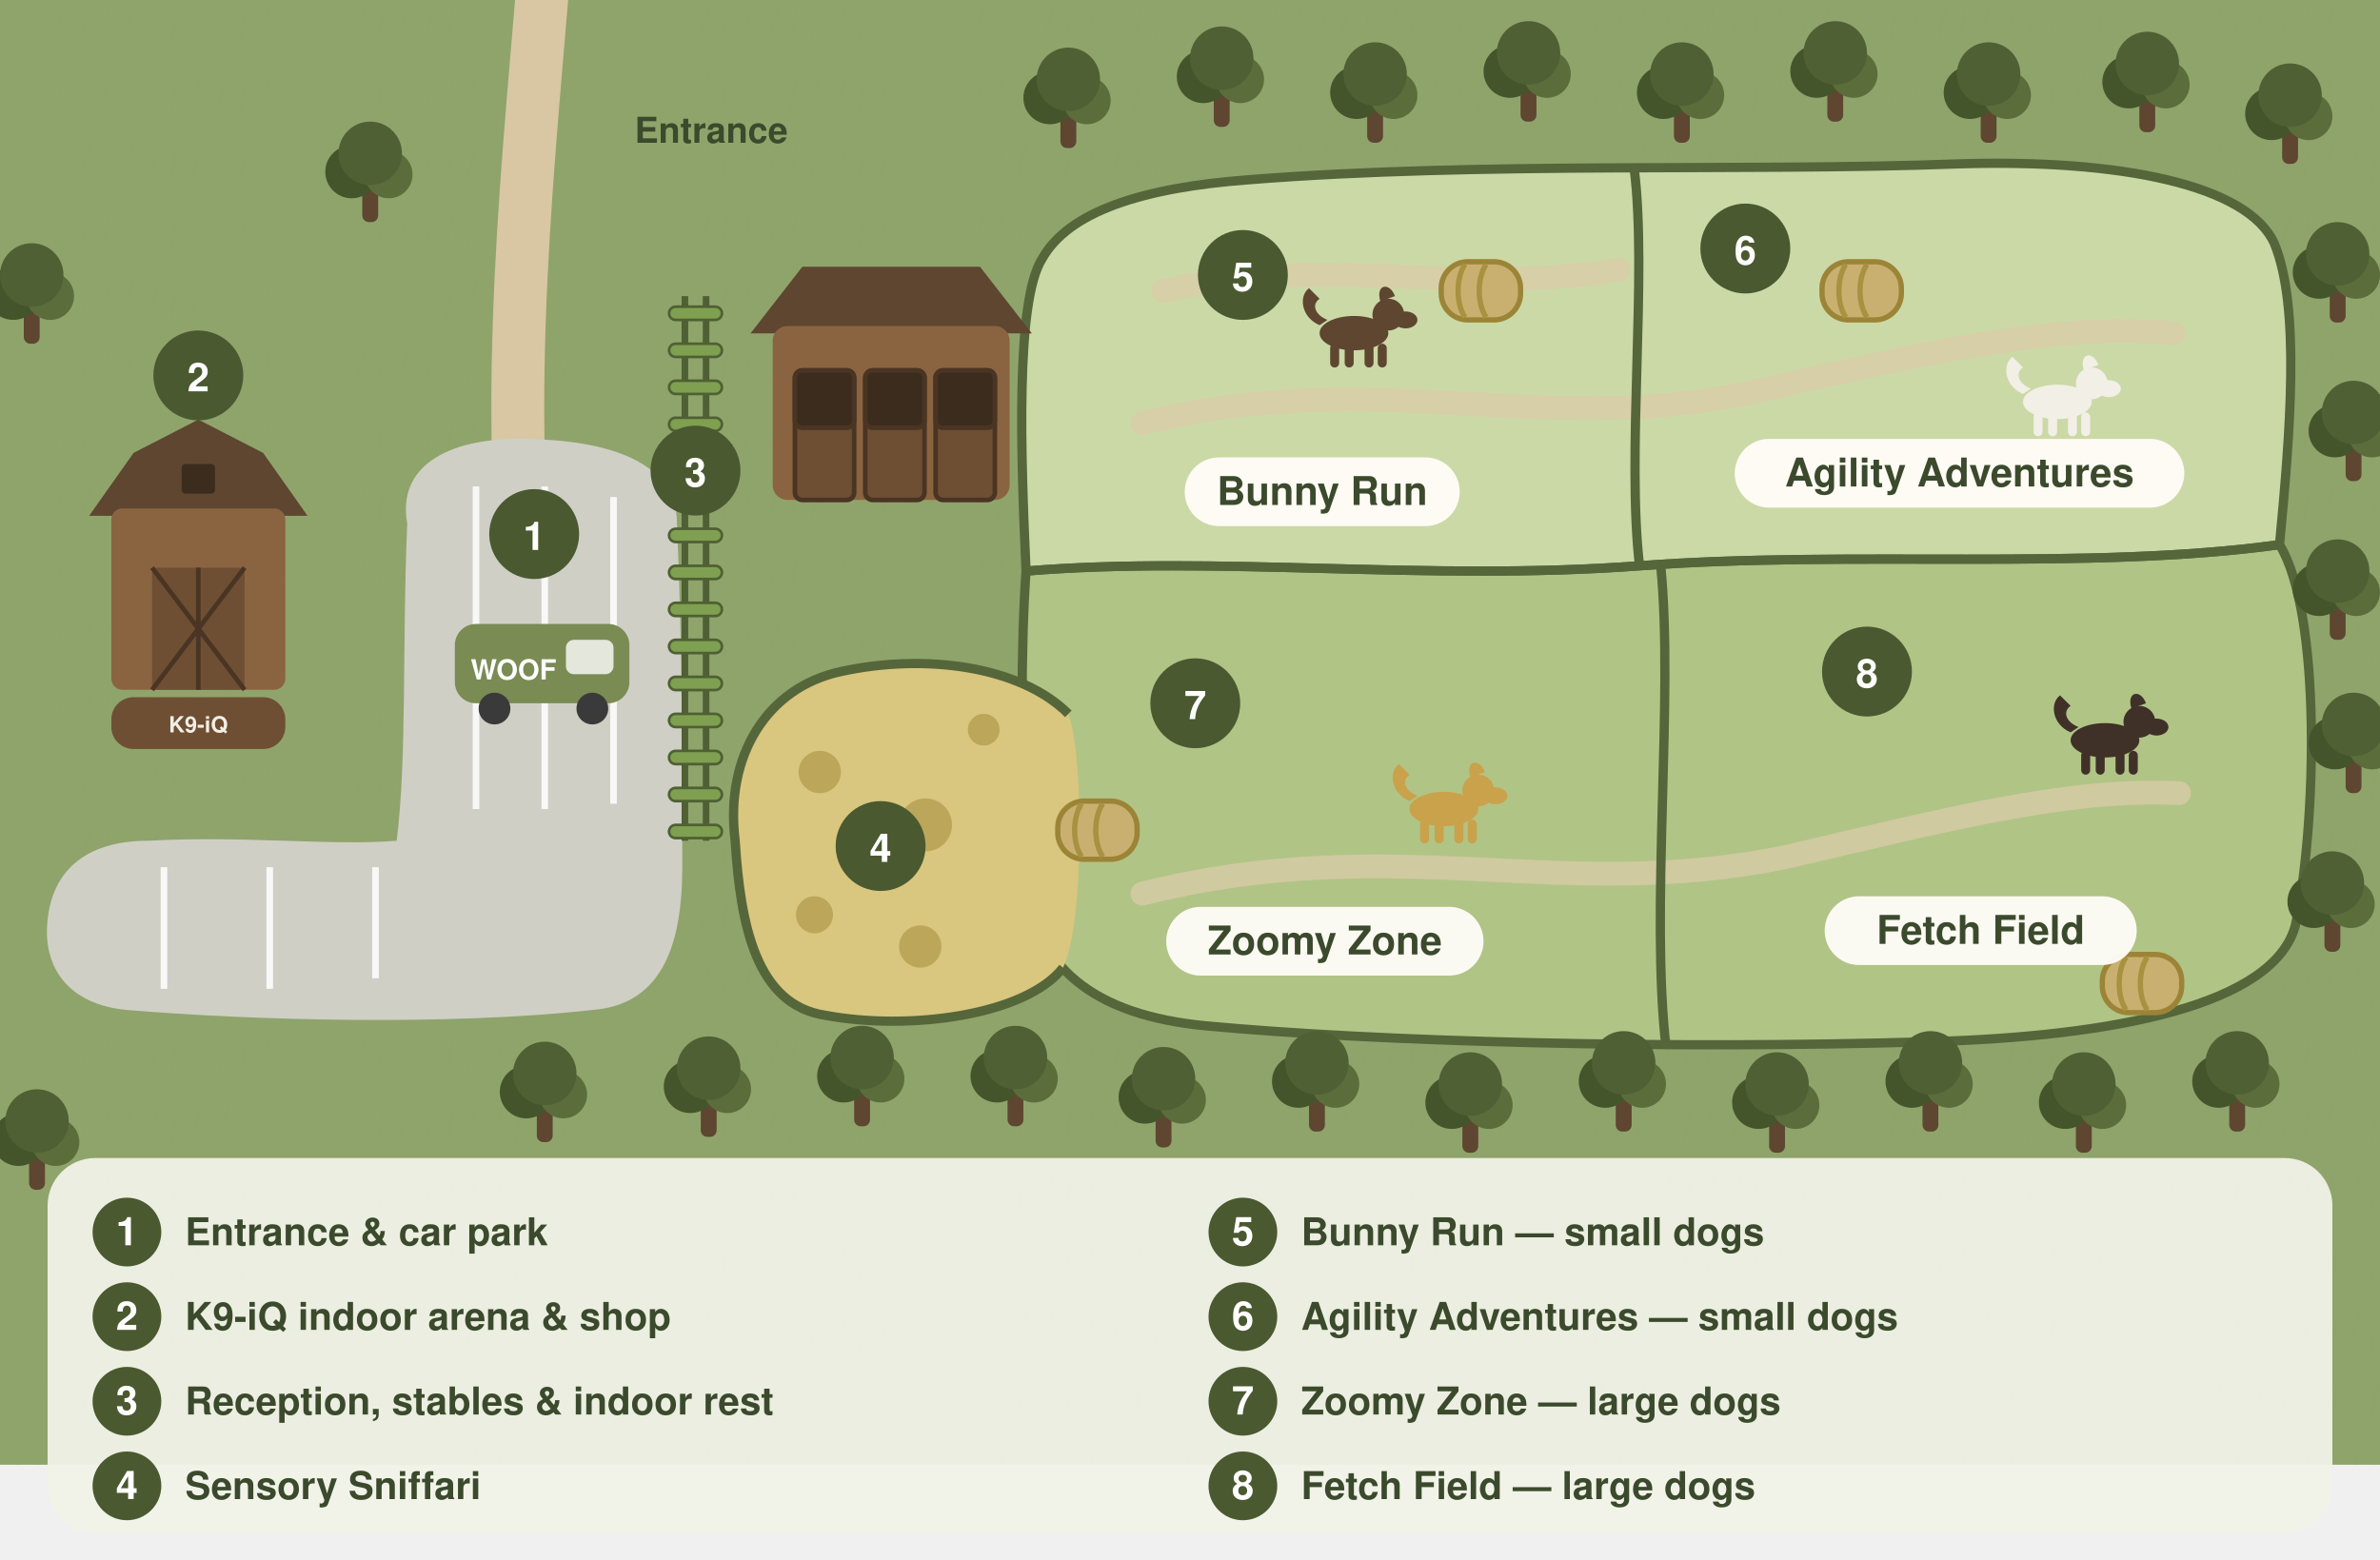
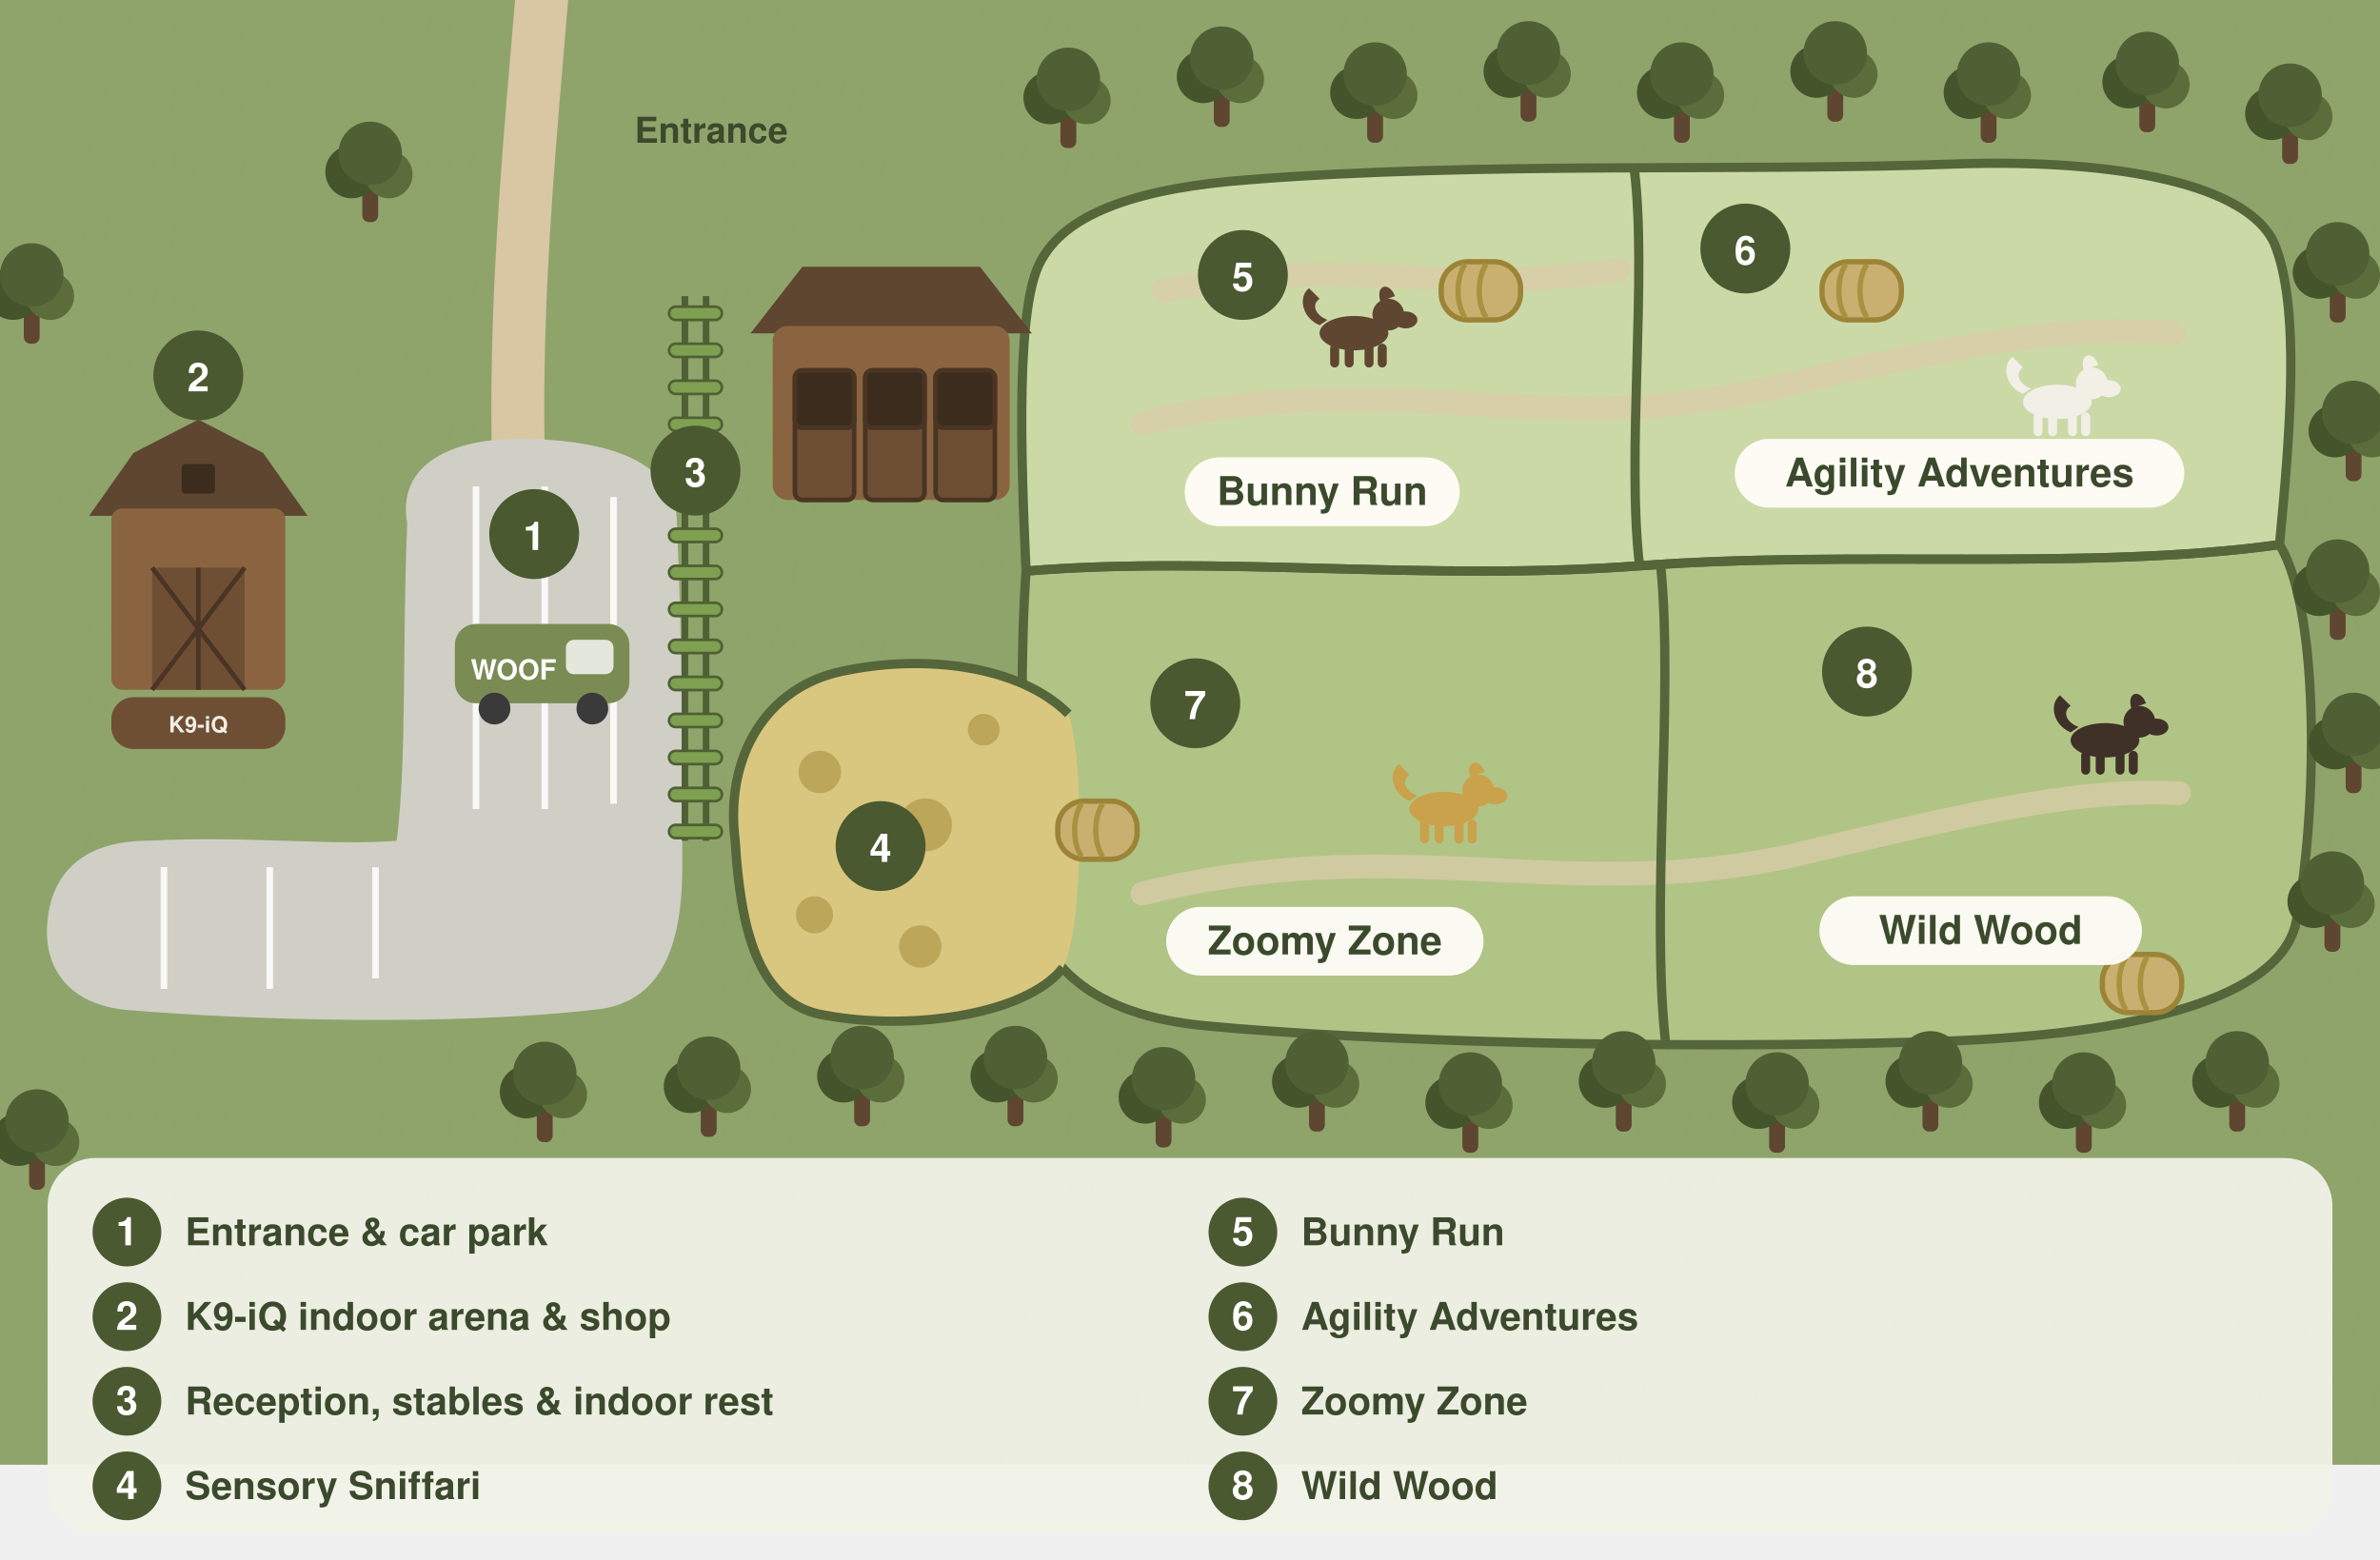
<svg xmlns="http://www.w3.org/2000/svg" viewBox="0 86 900 590" role="img" aria-labelledby="mapTitle mapDesc" font-family="system-ui, -apple-system, 'Segoe UI', Helvetica, sans-serif">
  <defs>
    <pattern id="grassTex" width="26" height="26" patternUnits="userSpaceOnUse">
      <path d="M5 22c1-4 2-7 3-11M13 24c1-5 1-8 2-12M21 22c1-4 2-7 3-11" stroke="#8FA168" stroke-width="1.4" fill="none" stroke-linecap="round" opacity=".38" />
    </pattern>
    <g id="tree">
      <rect x="-3" y="5" width="6" height="15" rx="2.5" fill="#5E4630" />
      <circle cx="-7" cy="1" r="10" fill="#44552C" />
      <circle cx="7" cy="2" r="9" fill="#5A6D3B" />
      <circle cx="0" cy="-6" r="12" fill="#4F6034" />
    </g>
    <g id="dog">
      <path d="M-13 -3C-20 -6 -21 -14 -17 -17L-13 -13C-16 -11 -15 -7 -10 -5Z" />
      <ellipse cx="0" cy="0" rx="13" ry="6.5" />
      <rect x="-9" y="4" width="3.4" height="9" rx="1.7" />
      <rect x="-3.5" y="4" width="3.4" height="9" rx="1.7" />
      <rect x="4" y="4" width="3.4" height="9" rx="1.7" />
      <rect x="9" y="4" width="3.4" height="9" rx="1.7" />
      <circle cx="13" cy="-7" r="6" />
      <ellipse cx="19.5" cy="-5" rx="4.5" ry="3.2" />
      <path d="M10 -12C8 -18.5 13.5 -19.5 15.5 -14Z" />
    </g>
    <g id="bale">
      <rect x="-15" y="-11" width="30" height="22" rx="10" fill="#C9B071" />
      <rect x="-15" y="-11" width="30" height="22" rx="10" fill="none" stroke="#9C8437" stroke-width="2" />
      <path d="M-6 -10C-9.5 -5 -9.5 5 -6 10M2 -10C-1.5 -5 -1.5 5 2 10" stroke="#A8913F" stroke-width="2" fill="none" />
    </g>
    <style>
      .plate  { fill:#FFFDF8; opacity:.95; }
      .ptext  { fill:#3B4A2C; font-size:15px; font-weight:700; }
      .marker { fill:#4A5930; }
      .mnum   { fill:#ffffff; font-size:15px; font-weight:700; }
      .ltext  { fill:#3B4A2C; font-size:14.5px; font-weight:600; }
      .fence  { fill:none; stroke:#55663A; stroke-width:3.5; }
    </style>
  </defs>
  <rect width="900" height="640" fill="#8FA46B" />
  <rect width="900" height="640" fill="url(#grassTex)" />
  <path d="M210 6C208 78 194 168 196 258" stroke="#D8C7A2" stroke-width="20" fill="none" stroke-linecap="round" />
  <text x="240" y="140" font-size="13.5" font-weight="700" fill="#3B4A2C">Entrance</text>
  <path d="M388 302C386 258 384 200 394 184C404 166 432 157 472 154C560 147 660 151 740 148            C802 146 850 156 860 178C870 202 866 250 862 292C790 302 700 294 620 300            C540 306 460 296 388 302Z" fill="#CBD9A6" />
  <path d="M388 302C460 296 540 306 620 300C700 294 790 302 862 292C878 318 876 398 868 436            C860 466 800 478 730 480C630 483 520 480 456 474C414 470 390 452 388 416            C386 372 386 330 388 302Z" fill="#B0C486" />
  <g stroke="#DBCCA8" stroke-width="9" fill="none" stroke-linecap="round" opacity=".75">
    <path d="M432 246c90-22 150 6 232-12 62-14 112-26 158-22" />
    <path d="M432 424c96-24 158 4 244-14 60-14 106-26 148-24" />
    <path d="M440 196c64-14 110 2 172-8" />
  </g>
  <path d="M388 302C386 258 384 200 394 184C404 166 432 157 472 154C560 147 660 151 740 148            C802 146 850 156 860 178C870 202 866 250 862 292" class="fence" />
  <path d="M388 302C460 296 540 306 620 300C700 294 790 302 862 292C878 318 876 398 868 436            C860 466 800 478 730 480C630 483 520 480 456 474C414 470 390 452 388 416            C386 372 386 330 388 302Z" class="fence" />
  <path d="M388 302C460 296 540 306 620 300C700 294 790 302 862 292" class="fence" stroke="#6B7C47" />
  <path d="M618 150C623 190 615 258 620 300" class="fence" stroke="#6B7C47" />
  <path d="M628 300C633 350 624 430 630 482" class="fence" stroke="#6B7C47" />
  <path d="M278 404C274 372 290 346 318 340C350 333 386 338 404 356            C410 372 410 436 402 452C388 470 344 476 312 470            C286 466 280 436 278 404Z" fill="#D9C67F" />
  <path d="M404 356C386 338 350 333 318 340C290 346 274 372 278 404            C280 436 286 466 312 470C344 476 388 470 402 452" class="fence" />
  <g fill="#A8913F" opacity=".6">
    <circle cx="310" cy="378" r="8" />
    <circle cx="350" cy="398" r="10" />
    <circle cx="372" cy="362" r="6" />
    <circle cx="308" cy="432" r="7" />
    <circle cx="348" cy="444" r="8" />
  </g>
  <g transform="translate(106 69.3) scale(0.7)">
    <path d="M254 204L282 168H378L406 204Z" fill="#5E4630" />
    <rect x="266" y="200" width="128" height="94" rx="8" fill="#8A6440" />
    <g stroke="#4A3423" stroke-width="2.5">
      <rect x="278" y="224" width="32" height="70" rx="4" fill="#6E4F33" />
      <rect x="278" y="224" width="32" height="31" rx="4" fill="#3B2C1D" />
      <rect x="316" y="224" width="32" height="70" rx="4" fill="#6E4F33" />
      <rect x="316" y="224" width="32" height="31" rx="4" fill="#3B2C1D" />
      <rect x="354" y="224" width="32" height="70" rx="4" fill="#6E4F33" />
      <rect x="354" y="224" width="32" height="31" rx="4" fill="#3B2C1D" />
    </g>
  </g>
  <g>
    <path d="M154 284C150 262 170 252 196 252C224 252 256 258 256 284              C258 330 258 370 258 414C258 444 250 466 224 468              C170 474 96 472 48 468C26 466 16 452 18 434              C20 414 34 404 56 404C92 402 126 406 150 404              C154 372 152 330 154 284Z" fill="#CFCFC6" />
    <g stroke="#FFFFFF" stroke-width="2.5" opacity=".85">
      <path d="M180 270v122M206 270v122M232 274v116" />
      <path d="M62 414v46M102 414v46M142 414v42" />
    </g>
    <g transform="translate(172 322)">
      <rect x="0" y="0" width="66" height="30" rx="8" fill="#7A8B54" />
      <rect x="42" y="6" width="18" height="13" rx="3" fill="#EDEFE6" opacity=".92" />
      <text x="6" y="21" font-size="10.5" font-weight="700" fill="#FFFFFF">WOOF</text>
      <circle cx="15" cy="32" r="6" fill="#3A3A3A" />
      <circle cx="52" cy="32" r="6" fill="#3A3A3A" />
    </g>
  </g>
  <g>
    <path d="M259 198V404M267 198V404" stroke="#4F6034" stroke-width="2.5" fill="none" />
    <g fill="#7FA050" stroke="#4F6034" stroke-width="1">
      <rect x="253" y="202" width="20" height="5" rx="2.5" />
      <rect x="253" y="216" width="20" height="5" rx="2.5" />
      <rect x="253" y="230" width="20" height="5" rx="2.5" />
      <rect x="253" y="244" width="20" height="5" rx="2.5" />
      <rect x="253" y="258" width="20" height="5" rx="2.5" />
      <rect x="253" y="272" width="20" height="5" rx="2.5" />
      <rect x="253" y="286" width="20" height="5" rx="2.5" />
      <rect x="253" y="300" width="20" height="5" rx="2.5" />
      <rect x="253" y="314" width="20" height="5" rx="2.5" />
      <rect x="253" y="328" width="20" height="5" rx="2.5" />
      <rect x="253" y="342" width="20" height="5" rx="2.5" />
      <rect x="253" y="356" width="20" height="5" rx="2.5" />
      <rect x="253" y="370" width="20" height="5" rx="2.5" />
      <rect x="253" y="384" width="20" height="5" rx="2.5" />
      <rect x="253" y="398" width="20" height="5" rx="2.5" />
    </g>
  </g>
  <g transform="translate(22.5 92.1) scale(0.7)">
    <path d="M16 270L40 236L75 218L110 236L134 270Z" fill="#5E4630" />
    <rect x="28" y="266" width="94" height="98" rx="6" fill="#8A6440" />
    <rect x="66" y="242" width="18" height="16" rx="2" fill="#3B2C1D" />
    <rect x="50" y="298" width="50" height="66" rx="3" fill="#6E4F33" />
    <path d="M50 298l50 66M100 298l-50 66M75 298v66" stroke="#4A3423" stroke-width="2.5" fill="none" />
    <rect x="28" y="368" width="94" height="28" rx="12" fill="#6E4F33" />
    <text x="75" y="387" font-size="12" font-weight="700" fill="#F2EFE6" text-anchor="middle">K9-iQ</text>
  </g>
  <use href="#bale" x="704" y="196" />
  <use href="#bale" x="560" y="196" />
  <use href="#bale" x="415" y="400" />
  <use href="#bale" x="810" y="458" />
  <use href="#dog" x="512" y="212" fill="#5E4630" />
  <use href="#dog" x="778" y="238" fill="#F2EFE6" />
  <use href="#dog" x="546" y="392" fill="#C9A24B" />
  <use href="#dog" x="796" y="366" fill="#3F3128" />
  <g>
    <use href="#tree" x="404" y="122" />
    <use href="#tree" x="462" y="114" />
    <use href="#tree" x="520" y="120" />
    <use href="#tree" x="578" y="112" />
    <use href="#tree" x="636" y="120" />
    <use href="#tree" x="694" y="112" />
    <use href="#tree" x="752" y="120" />
    <use href="#tree" x="812" y="116" />
    <use href="#tree" x="866" y="128" />
    <use href="#tree" x="884" y="188" />
    <use href="#tree" x="890" y="248" />
    <use href="#tree" x="884" y="308" />
    <use href="#tree" x="890" y="366" />
    <use href="#tree" x="882" y="426" />
    <use href="#tree" x="846" y="494" />
    <use href="#tree" x="788" y="502" />
    <use href="#tree" x="730" y="494" />
    <use href="#tree" x="672" y="502" />
    <use href="#tree" x="614" y="494" />
    <use href="#tree" x="556" y="502" />
    <use href="#tree" x="498" y="494" />
    <use href="#tree" x="440" y="500" />
    <use href="#tree" x="384" y="492" />
    <use href="#tree" x="326" y="492" />
    <use href="#tree" x="268" y="496" />
    <use href="#tree" x="206" y="498" />
    <use href="#tree" x="14" y="516" />
    <use href="#tree" x="12" y="196" />
    <use href="#tree" x="140" y="150" />
  </g>
  <g>
    <circle class="marker" cx="202" cy="288" r="17" />
    <text class="mnum" x="202" y="294" text-anchor="middle">1</text>
    <circle class="marker" cx="75" cy="228" r="17" />
    <text class="mnum" x="75" y="234" text-anchor="middle">2</text>
    <circle class="marker" cx="263" cy="264" r="17" />
    <text class="mnum" x="263" y="270" text-anchor="middle">3</text>
    <circle class="marker" cx="333" cy="406" r="17" />
    <text class="mnum" x="333" y="412" text-anchor="middle">4</text>
    <circle class="marker" cx="470" cy="190" r="17" />
    <text class="mnum" x="470" y="196" text-anchor="middle">5</text>
    <circle class="marker" cx="660" cy="180" r="17" />
    <text class="mnum" x="660" y="186" text-anchor="middle">6</text>
    <circle class="marker" cx="452" cy="352" r="17" />
    <text class="mnum" x="452" y="358" text-anchor="middle">7</text>
    <circle class="marker" cx="706" cy="340" r="17" />
    <text class="mnum" x="706" y="346" text-anchor="middle">8</text>
  </g>
  <rect class="plate" x="448" y="259" width="104" height="26" rx="13" />
  <text class="ptext" x="500" y="277" text-anchor="middle">Bunny Run</text>
  <rect class="plate" x="656" y="252" width="170" height="26" rx="13" />
  <text class="ptext" x="741" y="270" text-anchor="middle">Agility Adventures</text>
  <rect class="plate" x="441" y="429" width="120" height="26" rx="13" />
  <text class="ptext" x="501" y="447" text-anchor="middle">Zoomy Zone</text>
-   <rect class="plate" x="690" y="425" width="118" height="26" rx="13" />
-   <text class="ptext" x="749" y="443" text-anchor="middle">Fetch Field</text>
+   <rect class="plate" x="688" y="425" width="122" height="26" rx="13" />
+   <text class="ptext" x="749" y="443" text-anchor="middle">Wild Wood</text>
  <g>
    <rect x="18" y="524" width="864" height="142" rx="18" fill="#F1F3E8" opacity=".93" />
    <g>
      <circle class="marker" cx="48" cy="552" r="13" />
      <text class="mnum" x="48" y="557" text-anchor="middle">1</text>
      <text class="ltext" x="70" y="557">Entrance &amp; car park</text>
    </g>
    <g>
      <circle class="marker" cx="470" cy="552" r="13" />
      <text class="mnum" x="470" y="557" text-anchor="middle">5</text>
-       <text class="ltext" x="492" y="557">Bunny Run — small dogs</text>
+       <text class="ltext" x="492" y="557">Bunny Run</text>
    </g>
    <g>
      <circle class="marker" cx="48" cy="584" r="13" />
      <text class="mnum" x="48" y="589" text-anchor="middle">2</text>
      <text class="ltext" x="70" y="589">K9-iQ indoor arena &amp; shop</text>
    </g>
    <g>
      <circle class="marker" cx="470" cy="584" r="13" />
      <text class="mnum" x="470" y="589" text-anchor="middle">6</text>
-       <text class="ltext" x="492" y="589">Agility Adventures — small dogs</text>
+       <text class="ltext" x="492" y="589">Agility Adventures</text>
    </g>
    <g>
      <circle class="marker" cx="48" cy="616" r="13" />
      <text class="mnum" x="48" y="621" text-anchor="middle">3</text>
      <text class="ltext" x="70" y="621">Reception, stables &amp; indoor rest</text>
    </g>
    <g>
      <circle class="marker" cx="470" cy="616" r="13" />
      <text class="mnum" x="470" y="621" text-anchor="middle">7</text>
-       <text class="ltext" x="492" y="621">Zoomy Zone — large dogs</text>
+       <text class="ltext" x="492" y="621">Zoomy Zone</text>
    </g>
    <g>
      <circle class="marker" cx="48" cy="648" r="13" />
      <text class="mnum" x="48" y="653" text-anchor="middle">4</text>
      <text class="ltext" x="70" y="653">Sensory Sniffari</text>
    </g>
    <g>
      <circle class="marker" cx="470" cy="648" r="13" />
      <text class="mnum" x="470" y="653" text-anchor="middle">8</text>
-       <text class="ltext" x="492" y="653">Fetch Field — large dogs</text>
+       <text class="ltext" x="492" y="653">Wild Wood</text>
    </g>
  </g>
</svg>
